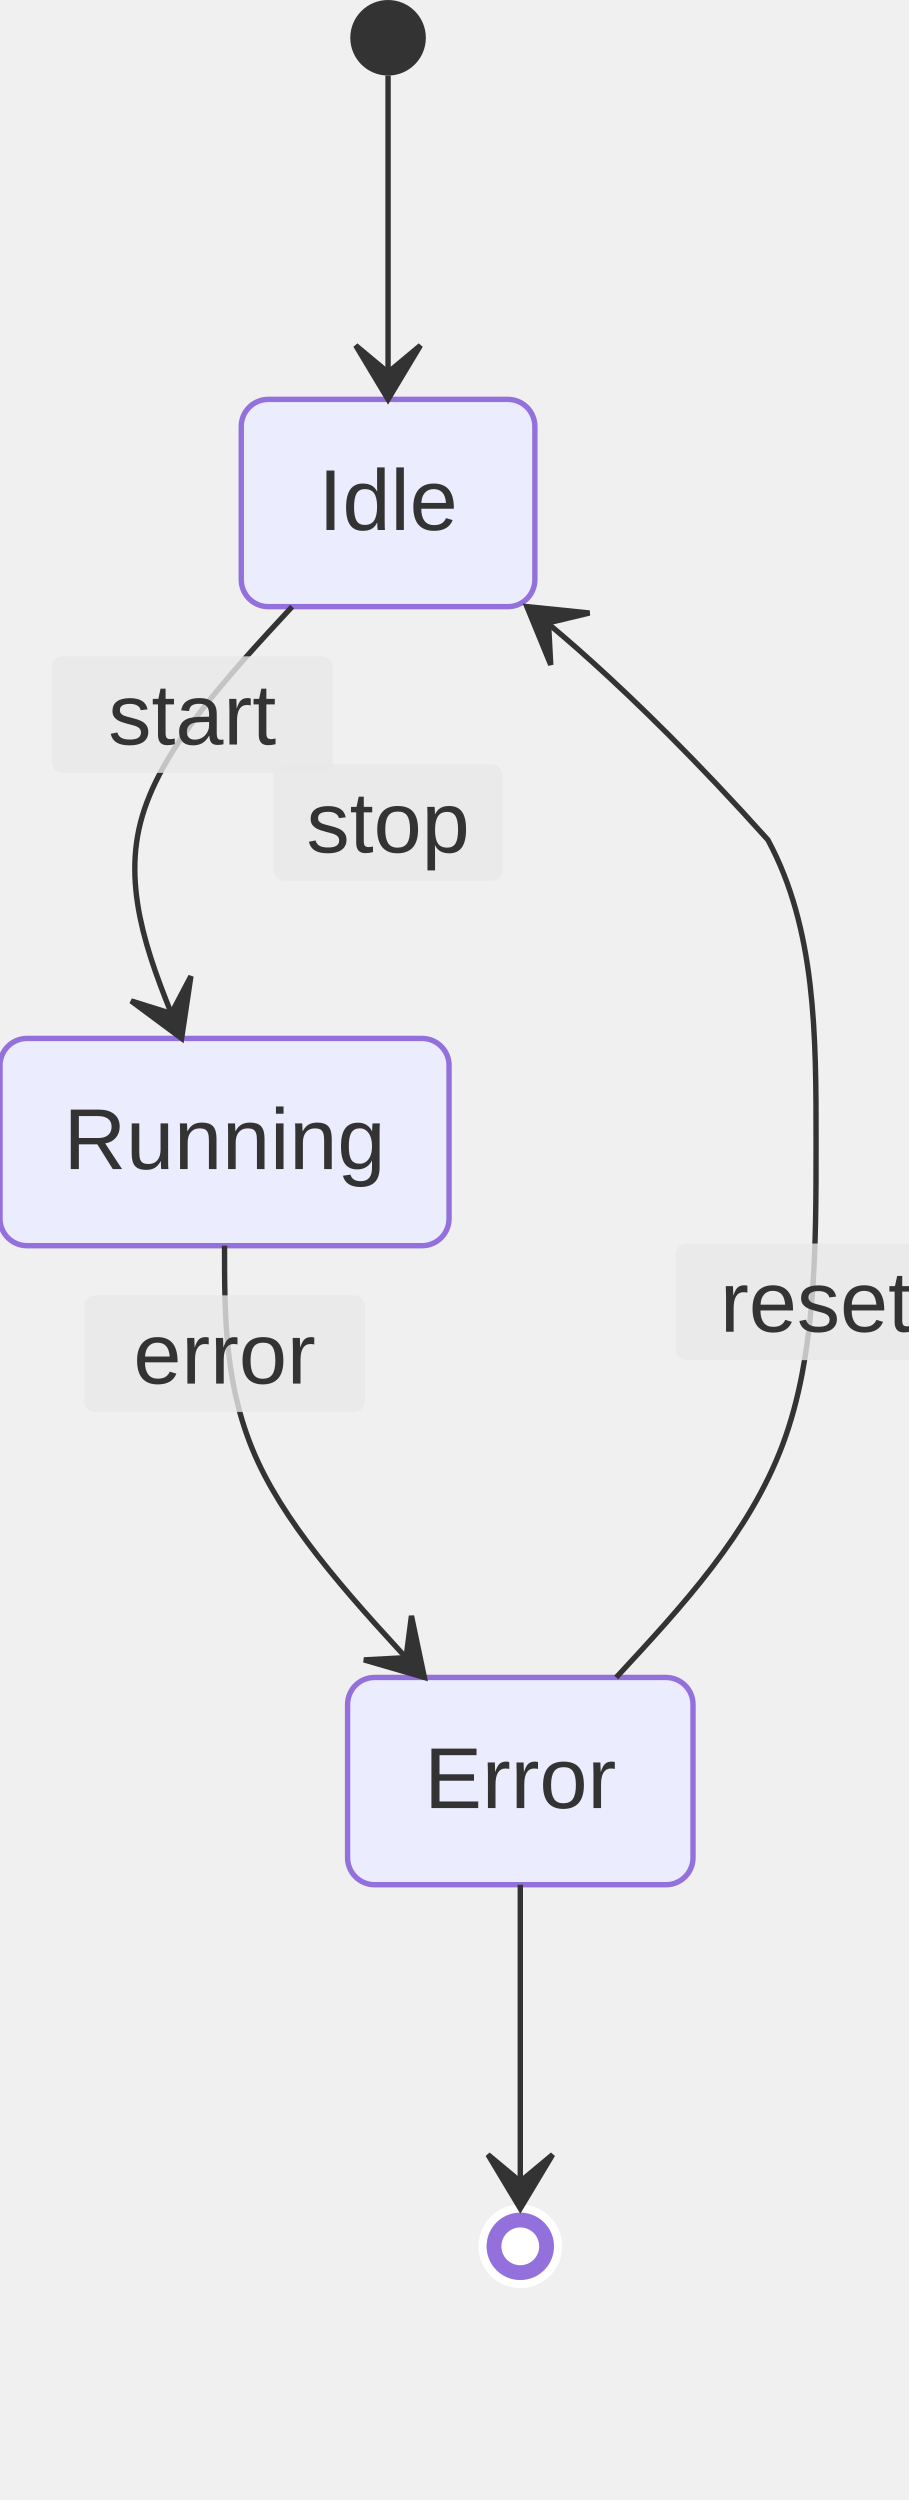
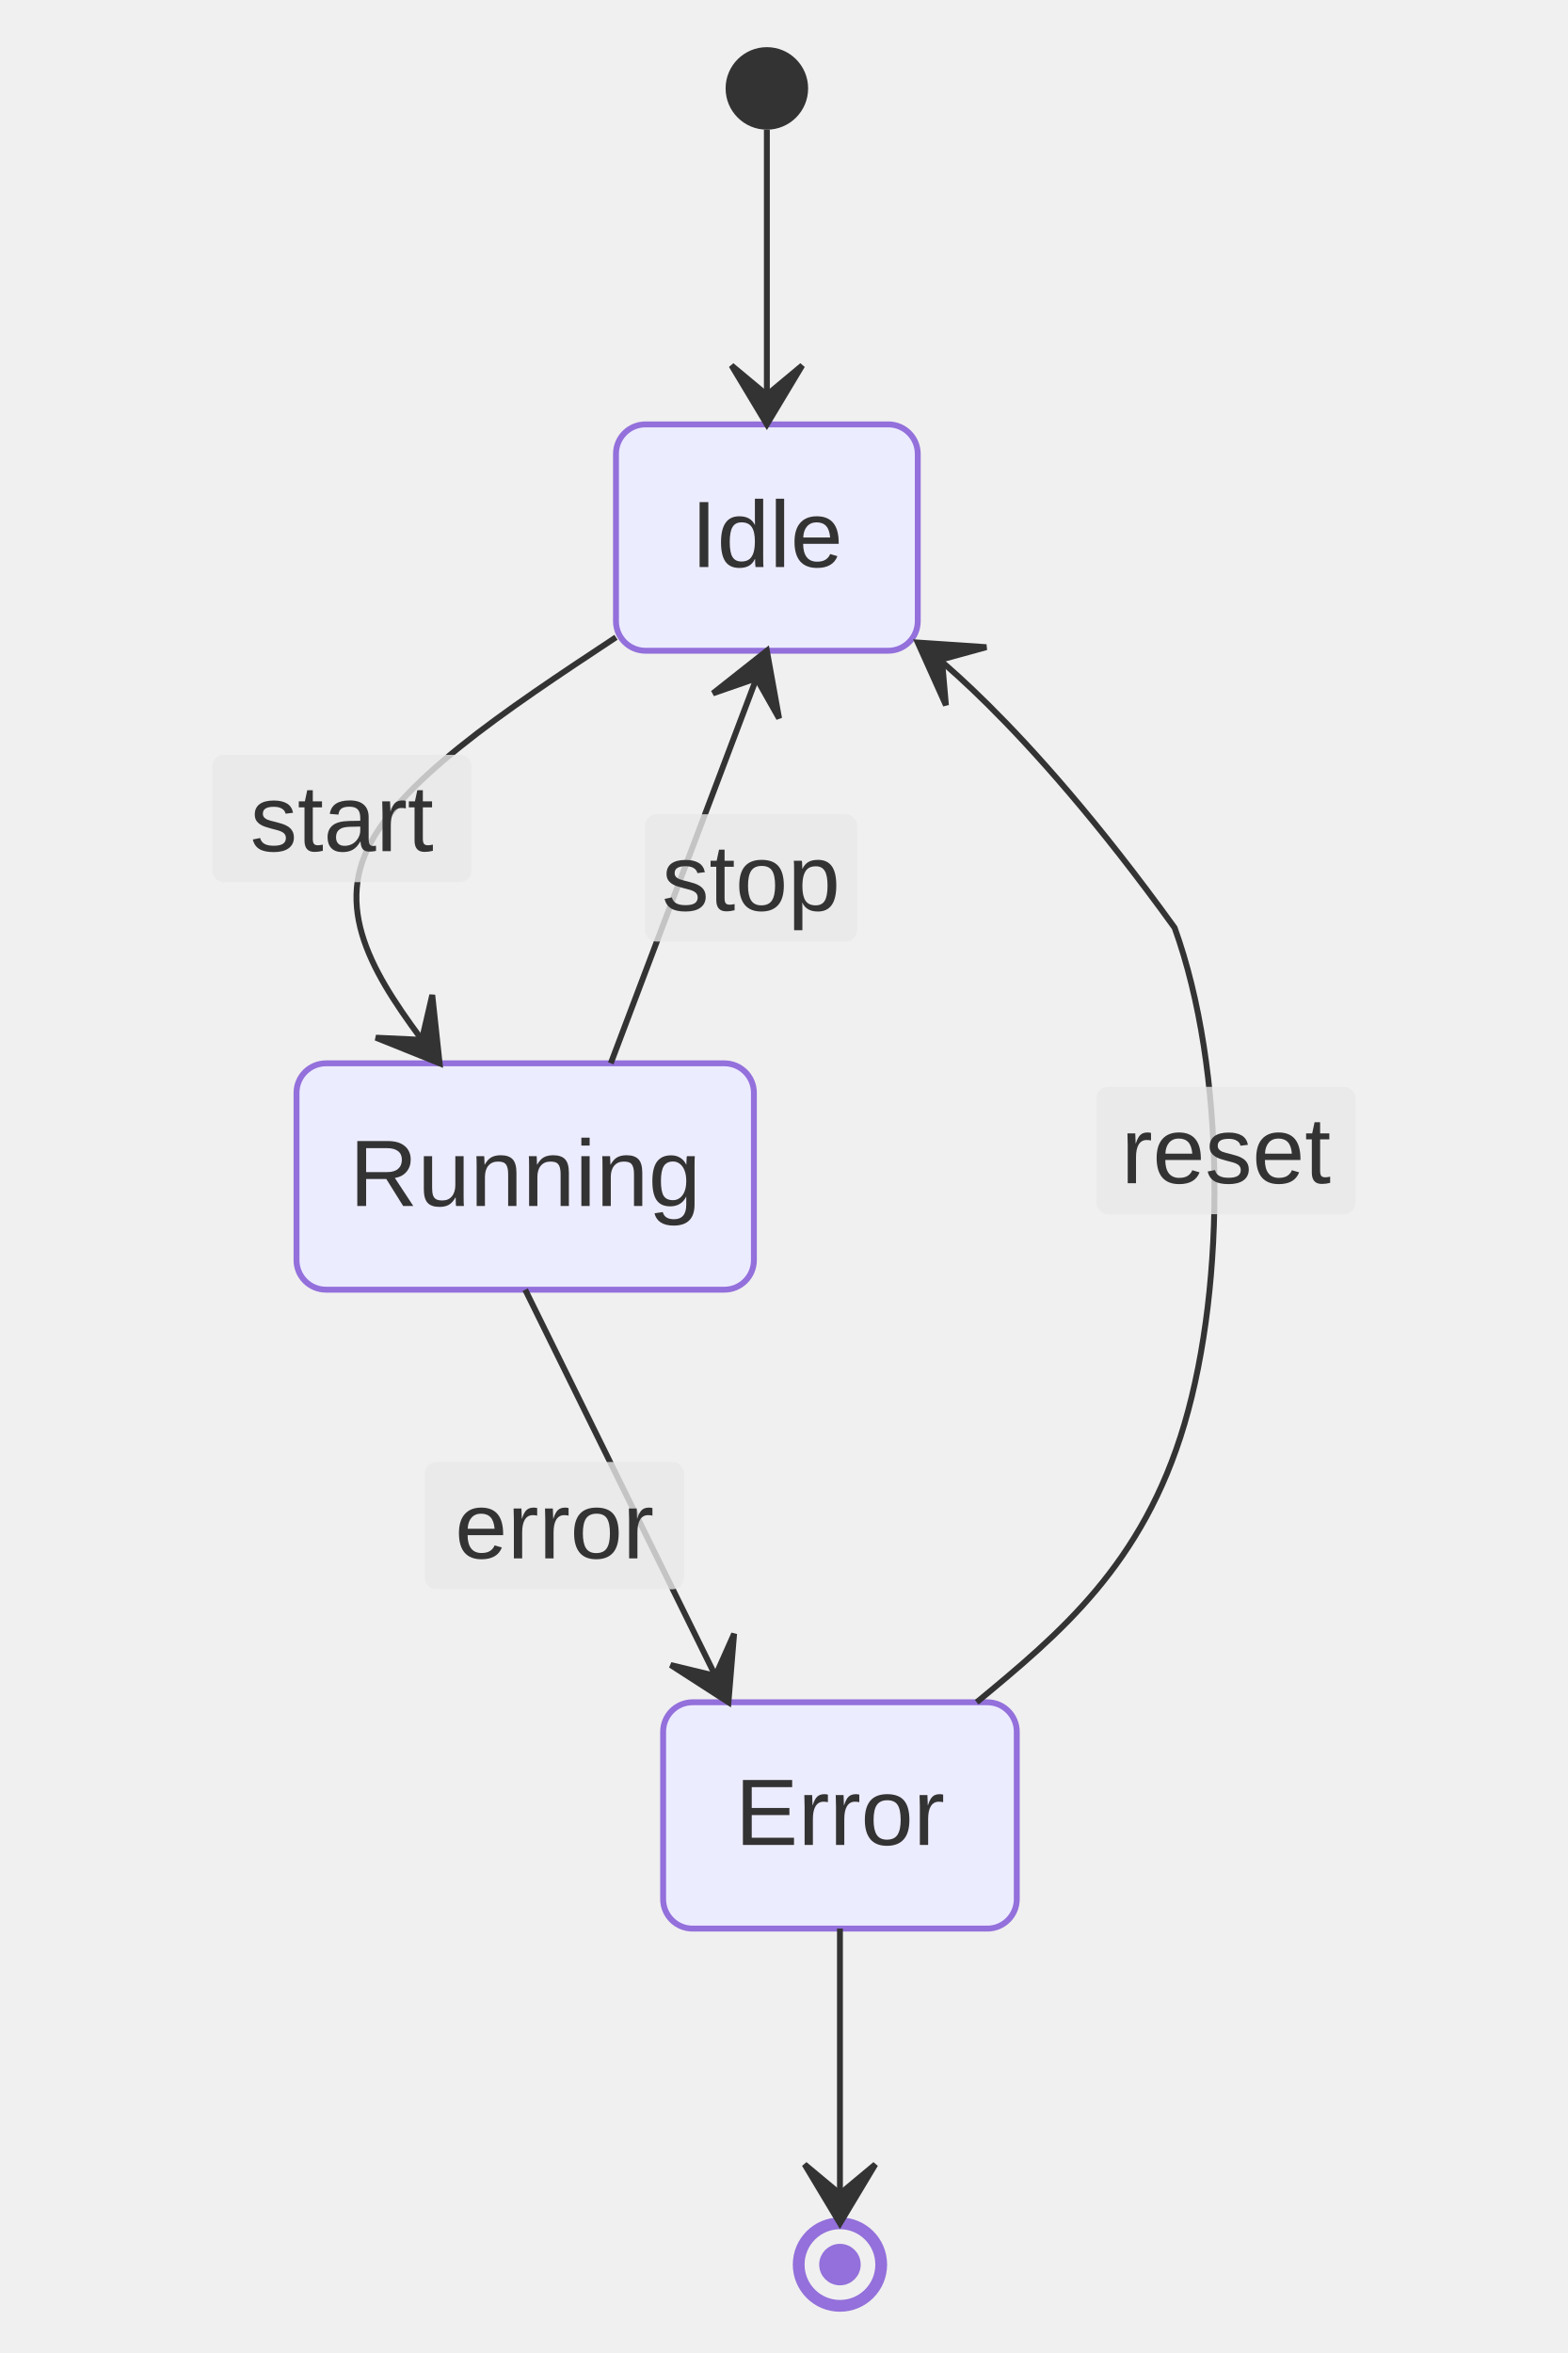
- <svg xmlns="http://www.w3.org/2000/svg" width="168.4" height="463.2" viewBox="0 0 168.4 463.2" class="mermaid">
+ <svg xmlns="http://www.w3.org/2000/svg" width="266.006" height="399.2" viewBox="-50.306 -8 266.006 399.2" class="mermaid">
  <style>

.mermaid {
  font-family: trebuchet ms, verdana, arial, sans-serif;
  font-size: 16px;
}

.node rect,
.node polygon,
.node circle,
.node ellipse,
.node path {
  fill: #ECECFF;
  stroke: #9370DB;
  stroke-width: 1px;
}

.node line {
  stroke: #9370DB;
  stroke-width: 1px;
}

.node .label {
  fill: #333333;
}

.node text {
  fill: #333333;
  font-family: trebuchet ms, verdana, arial, sans-serif;
  font-size: 16px;
}

.edge-path {
  fill: none;
  stroke: #333333;
  stroke-width: 1px;
}

.edge-label {
  fill: #333333;
  font-family: trebuchet ms, verdana, arial, sans-serif;
}

.edge-label-bg {
  fill: rgba(232, 232, 232, 0.8);
}

.subgraph {
  fill: #ffffde;
  stroke: #aaaa33;
  stroke-width: 1px;
}

.subgraph-title {
  fill: #333333;
  font-weight: bold;
}

.cluster rect {
  fill: #ffffde;
  stroke: #aaaa33;
  stroke-width: 1px;
  rx: 5px;
  ry: 5px;
}

.cluster-label {
  fill: #333333;
  font-family: trebuchet ms, verdana, arial, sans-serif;
  font-size: 16px;
  font-weight: bold;
}

marker path {
  fill: #333333;
  stroke: #333333;
}


.state-title {
  fill: #333333;
}

.state-box {
  fill: #ECECFF;
  stroke: #9370DB;
}

.state-label {
  fill: #333333;
}

.state-description {
  fill: #666666;
}

.state-start {
  fill: #333333;
}

.state-end-outer {
+   fill: none;
+   stroke: #9370DB;
+   stroke-width: 2;
+ }
+ 
+ .state-end-inner {
  fill: #9370DB;
-   stroke: white;
-   stroke-width: 1.5;
- }
- 
- .state-end-inner {
-   fill: white;
+   stroke: #9370DB;
+   stroke-width: 2;
}

.state-fork-join {
  fill: #333333;
}

.state-choice {
  fill: #ECECFF;
  stroke: #333333;
}

.state-divider {
  stroke: #333333;
  stroke-dasharray: 5, 5;
}

.transition-path {
  stroke: #333333;
  fill: none;
}

.transition-label {
  fill: #333333;
}

.transition-label-bg {
  fill: rgba(232, 232, 232, 0.8);
  stroke: none;
}

.note-box {
  fill: #FFFFCC;
  stroke: #333333;
}

.note-text {
  fill: #333333;
}

.state-composite-outer {
  fill: #ECECFF;
  stroke: #9370DB;
  stroke-width: 1px;
}

.state-composite-inner {
-   fill: white;
+   fill: #ffffff;
  stroke: none;
}

+ .state-composite-inner-alt {
+   fill: #f0f0f0;
+   stroke: none;
+ }
+ 
.state-composite-label {
  fill: #333333;
  font-weight: bold;
+ }
+ 
+ .state-composite-divider {
+   stroke: #9370DB;
+   stroke-width: 1px;
}

  </style>
  <defs>
    <marker id="arrow" viewBox="0 0 20 14" refX="19" refY="7" markerWidth="20" markerHeight="14" orient="auto" markerUnits="userSpaceOnUse">
      <path d="M 19,7 L9,13 L14,7 L9,1 Z" fill="#333333" stroke="#333333" stroke-width="1" />
    </marker>
  </defs>
  <g class="root">
    <g class="clusters">

    </g>
    <g class="edgePaths">

    </g>
    <g class="edgeLabels">

    </g>
    <g class="nodes">

    </g>
    <g class="state-node" id="state-Error">
-       <rect x="64.4" y="310.8" width="64" height="38.4" rx="5" ry="5" class="state-box" fill="#ECECFF" stroke="#9370DB" stroke-width="1" />
-       <text x="96.4" y="335" class="state-label" font-size="16" text-anchor="middle">Error</text>
+       <rect x="62.2" y="280.8" width="60" height="38.4" rx="5" ry="5" class="state-box" stroke="#9370DB" fill="#ECECFF" stroke-width="1" />
+       <text x="92.2" y="305" class="state-label" text-anchor="middle" font-size="16">Error</text>
    </g>
    <g class="state-node" id="state-Idle">
-       <rect x="44.7" y="74" width="54.4" height="38.4" rx="5" ry="5" class="state-box" fill="#ECECFF" stroke="#9370DB" stroke-width="1" />
-       <text x="71.9" y="98.2" class="state-label" font-size="16" text-anchor="middle">Idle</text>
+       <rect x="54.2" y="64" width="51.2" height="38.4" rx="5" ry="5" class="state-box" fill="#ECECFF" stroke-width="1" stroke="#9370DB" />
+       <text x="79.8" y="88.2" class="state-label" font-size="16" text-anchor="middle">Idle</text>
    </g>
    <g class="state-node" id="state-Running">
-       <rect x="0" y="192.4" width="83.2" height="38.4" rx="5" ry="5" class="state-box" fill="#ECECFF" stroke="#9370DB" stroke-width="1" />
-       <text x="41.6" y="216.6" class="state-label" font-size="16" text-anchor="middle">Running</text>
+       <rect x="0" y="172.4" width="77.6" height="38.4" rx="5" ry="5" class="state-box" stroke-width="1" fill="#ECECFF" stroke="#9370DB" />
+       <text x="38.8" y="196.6" class="state-label" text-anchor="middle" font-size="16">Running</text>
    </g>
    <g class="state-node" id="state-[*]_end_0">
-       <circle cx="96.4" cy="416.2" r="7" class="state-end-outer" fill="#9370DB" stroke-width="1.5" stroke="white" />
-       <circle cx="96.4" cy="416.2" r="3.5" class="state-end-inner" fill="white" />
+       <circle cx="92.2" cy="376.2" r="7" class="state-end-outer" stroke="#9370DB" fill="none" stroke-width="2" />
+       <circle cx="92.2" cy="376.2" r="2.52" class="state-end-inner" fill="#9370DB" stroke-width="2" stroke="#9370DB" />
    </g>
    <g class="state-node" id="state-[*]_start_0">
-       <circle cx="71.9" cy="7" r="7" class="state-start" fill="#333333" />
-     </g>
-     <g class="transition">
-       <path d="M 71.90 14.00 C 71.90 24.00, 71.90 34.00, 71.90 44.00 C 71.90 54.00, 71.90 64.00, 71.90 74.00" class="transition-path" stroke="#333333" stroke-width="1" marker-end="url(#arrow)" fill="none" />
-     </g>
-     <g class="transition">
-       <path d="M 54.13 112.40 C 41.78 125.73, 29.44 139.07, 26.03 152.40 C 22.62 165.73, 28.14 179.07, 33.65 192.40" class="transition-path" stroke-width="1" marker-end="url(#arrow)" stroke="#333333" fill="none" />
-       <rect x="9.614" y="121.6" width="52" height="21.6" rx="2" ry="2" class="transition-label-bg" />
-       <text x="35.614" y="132.4" class="transition-label" text-anchor="middle" dominant-baseline="central" font-size="16">start</text>
-     </g>
-     <g class="transition">
-       <path d="M 71.9 152.4" class="transition-path" stroke-width="1" marker-end="url(#arrow)" fill="none" stroke="#333333" />
-       <rect x="50.7" y="141.6" width="42.4" height="21.6" rx="2" ry="2" class="transition-label-bg" />
-       <text x="71.9" y="152.4" class="transition-label" dominant-baseline="central" font-size="16" text-anchor="middle">stop</text>
-     </g>
-     <g class="transition">
-       <path d="M 41.60 230.80 C 41.60 244.13, 41.60 257.47, 47.77 270.80 C 53.94 284.13, 66.28 297.47, 78.63 310.80" class="transition-path" fill="none" marker-end="url(#arrow)" stroke="#333333" stroke-width="1" />
-       <rect x="15.6" y="240" width="52" height="21.6" rx="2" ry="2" class="transition-label-bg" />
-       <text x="41.6" y="250.8" class="transition-label" font-size="16" text-anchor="middle" dominant-baseline="central">error</text>
-     </g>
-     <g class="transition">
-       <path d="M 114.17 310.80 C 126.52 297.47, 138.86 284.13, 145.03 267.60 C 151.20 251.07, 151.20 231.33, 151.20 211.60 C 151.20 191.87, 151.20 172.13, 142.27 155.60 C 115.48 125.73, 97.62 112.40, 97.62 112.40" class="transition-path" marker-end="url(#arrow)" stroke-width="1" stroke="#333333" fill="none" />
-       <rect x="125.2" y="230.4" width="52" height="21.6" rx="2" ry="2" class="transition-label-bg" />
-       <text x="151.2" y="241.2" class="transition-label" text-anchor="middle" dominant-baseline="central" font-size="16">reset</text>
-     </g>
-     <g class="transition">
-       <path d="M 96.40 349.20 C 96.40 359.20, 96.40 369.20, 96.40 379.20 C 96.40 389.20, 96.40 399.20, 96.40 409.20" class="transition-path" stroke="#333333" stroke-width="1" fill="none" marker-end="url(#arrow)" />
+       <circle cx="79.8" cy="7" r="7" class="state-start" fill="#333333" />
+     </g>
+     <g class="transition">
+       <path d="M 79.80 14.00 C 79.80 22.33, 79.80 30.67, 79.80 39.00 C 79.80 47.33, 79.80 55.67, 79.80 64.00" class="transition-path" stroke-width="1" fill="none" marker-end="url(#arrow)" />
+     </g>
+     <g class="transition">
+       <path d="M 54.20 100.12 C 35.40 112.55, 16.60 124.97, 11.61 137.02 C 6.63 149.07, 15.45 160.73, 24.28 172.40" class="transition-path" stroke-width="1" fill="none" marker-end="url(#arrow)" />
+       <rect x="-14.306" y="120.06" width="44" height="21.6" rx="2" ry="2" class="transition-label-bg" />
+       <text x="7.694" y="130.86" class="transition-label" dominant-baseline="central" text-anchor="middle" font-size="16">start</text>
+     </g>
+     <g class="transition">
+       <path d="M 53.32 172.40 L 79.80 102.40" class="transition-path" stroke-width="1" fill="none" marker-end="url(#arrow)" />
+       <rect x="59.12" y="130.143" width="36" height="21.6" rx="2" ry="2" class="transition-label-bg" />
+       <text x="77.12" y="140.943" class="transition-label" dominant-baseline="central" font-size="16" text-anchor="middle">stop</text>
+     </g>
+     <g class="transition">
+       <path d="M 38.80 210.80 L 73.28 280.80" class="transition-path" fill="none" marker-end="url(#arrow)" stroke-width="1" />
+       <rect x="21.76" y="240.034" width="44" height="21.6" rx="2" ry="2" class="transition-label-bg" />
+       <text x="43.76" y="250.834" class="transition-label" dominant-baseline="central" font-size="16" text-anchor="middle">error</text>
+     </g>
+     <g class="transition">
+       <path d="M 115.40 280.80 C 129.50 269.13, 143.60 257.47, 150.65 233.57 C 157.70 209.67, 157.70 173.53, 148.98 149.40 C 122.83 113.14, 105.40 101.01, 105.40 101.01" class="transition-path" fill="none" stroke-width="1" marker-end="url(#arrow)" />
+       <rect x="135.7" y="176.393" width="44" height="21.6" rx="2" ry="2" class="transition-label-bg" />
+       <text x="157.7" y="187.193" class="transition-label" font-size="16" text-anchor="middle" dominant-baseline="central">reset</text>
+     </g>
+     <g class="transition">
+       <path d="M 92.20 319.20 C 92.20 327.53, 92.20 335.87, 92.20 344.20 C 92.20 352.53, 92.20 360.87, 92.20 369.20" class="transition-path" stroke-width="1" fill="none" marker-end="url(#arrow)" />
    </g>
  </g>
</svg>
